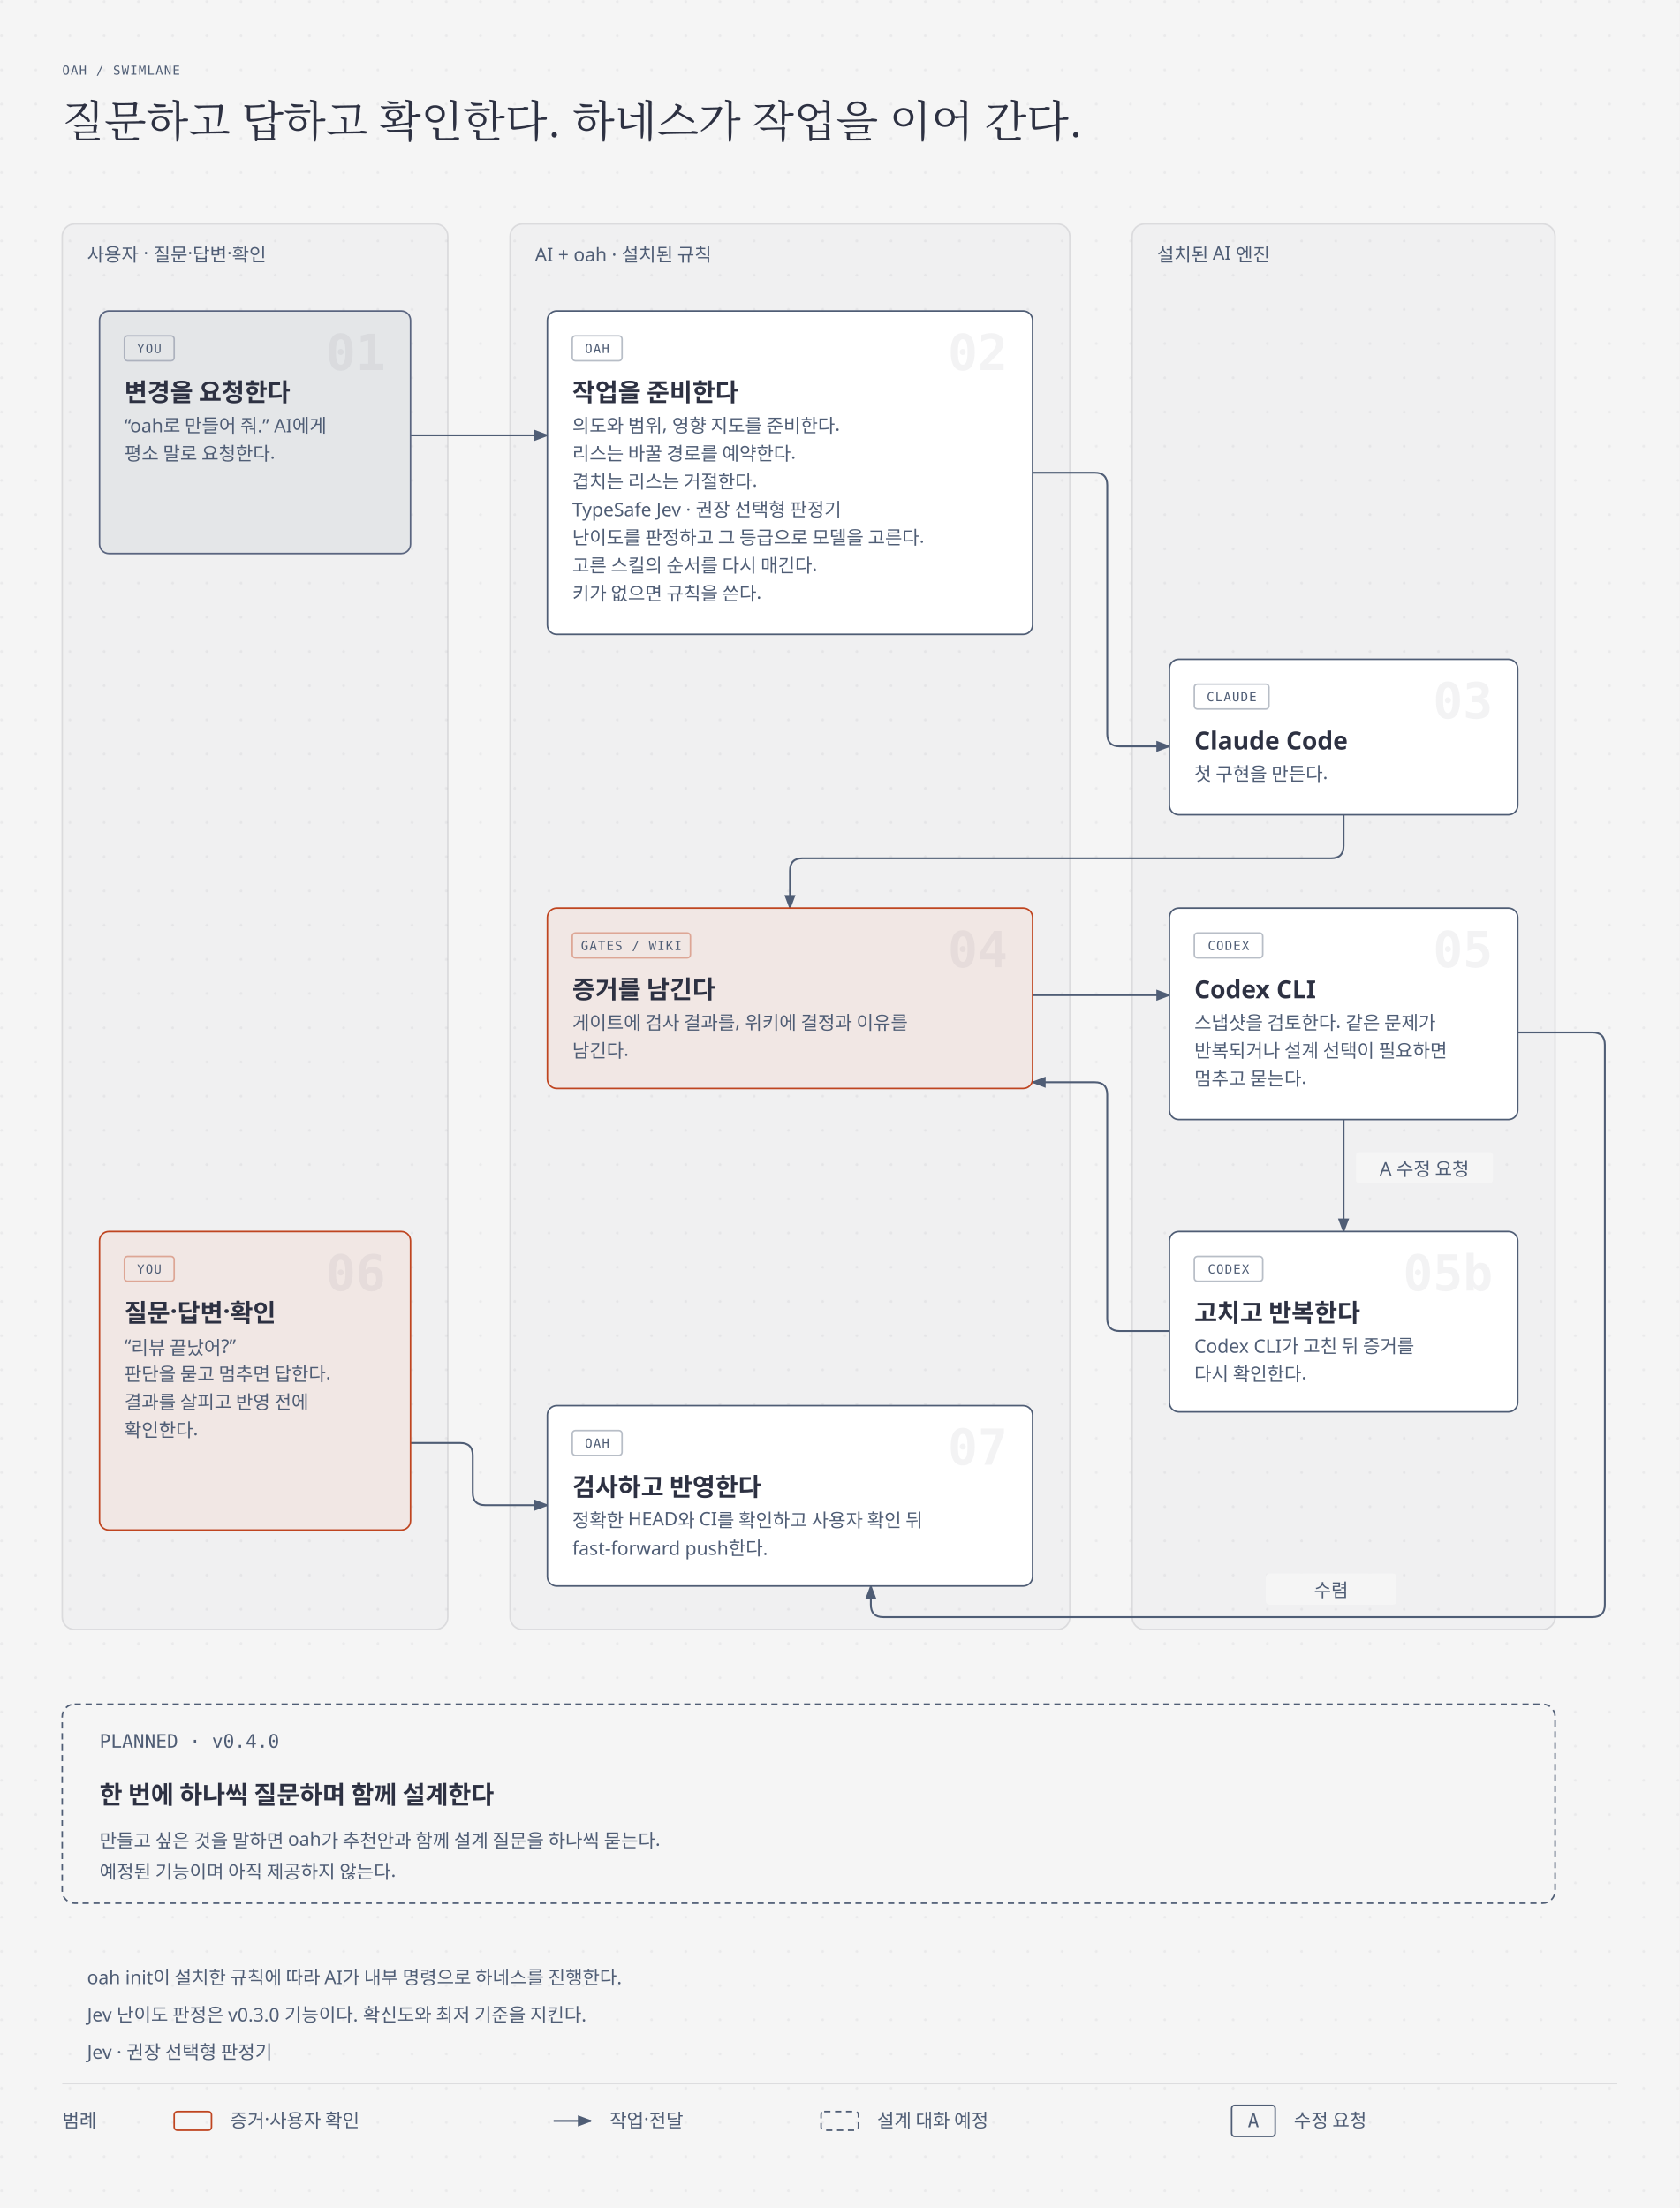
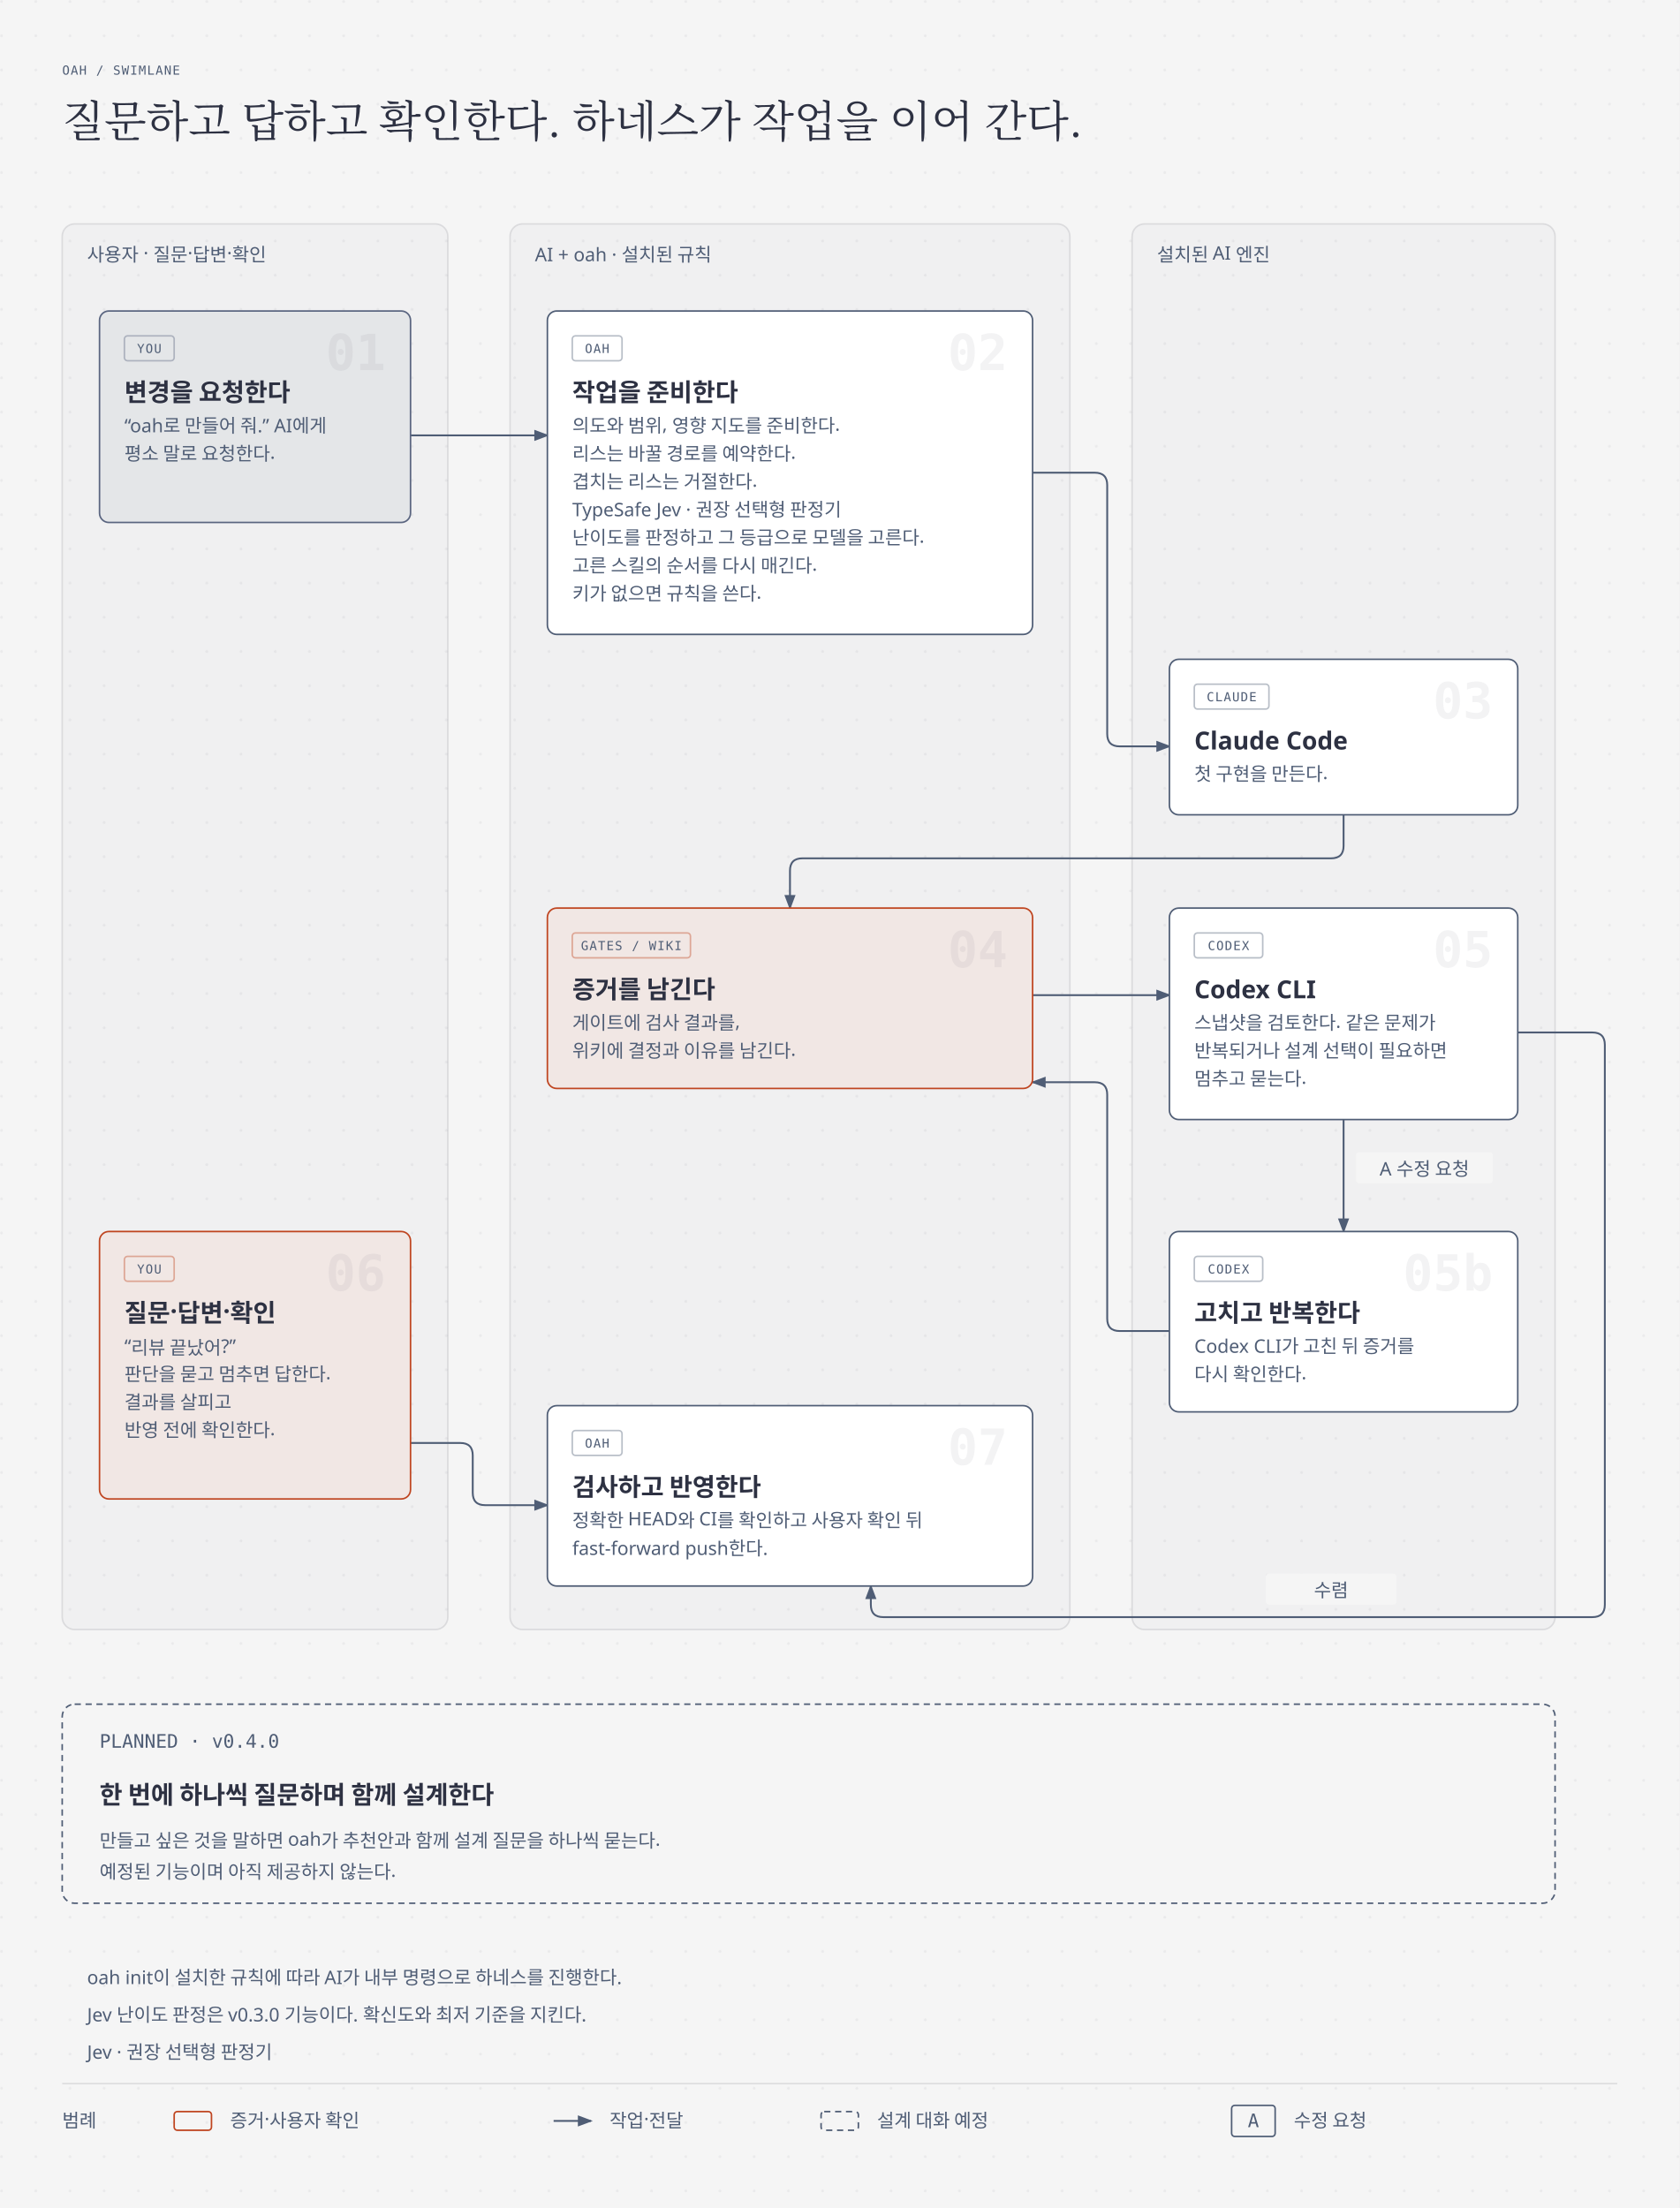
<svg xmlns="http://www.w3.org/2000/svg" viewBox="0 0 1080 1420" role="img" aria-labelledby="how-it-works-ko-light-title how-it-works-ko-light-desc" data-diagram-type="Swimlane" data-size="fit" id="how-it-works-ko-light-root">
  <defs>
    <style>#how-it-works-ko-light-root { font-family: "Geist", "Noto Sans KR", "Apple SD Gothic Neo", "Malgun Gothic", system-ui, sans-serif; color: #2d3142; }
      #how-it-works-ko-light-root .diagram-container { width: 100%; overflow-x: auto; }
      #how-it-works-ko-light-root text { font-family: "Geist", "Noto Sans KR", "Apple SD Gothic Neo", "Malgun Gothic", system-ui, sans-serif; fill: #2d3142; }
      #how-it-works-ko-light-root .title { font-family: "Instrument Serif", "Noto Serif KR", "AppleMyungjo", "Batang", "Noto Serif CJK KR", serif; font-size: 28px; font-weight: 400; }
      #how-it-works-ko-light-root .node { font-size: 16px; font-weight: 600; }
      #how-it-works-ko-light-root .sub { font-family: "Geist", "Noto Sans KR", "Apple SD Gothic Neo", "Malgun Gothic", system-ui, sans-serif; font-size: 12px; font-weight: 400; fill: #4f5d75; }
      #how-it-works-ko-light-root .technical { font-family: "Geist Mono", ui-monospace, "SFMono-Regular", Consolas, monospace; }
      #how-it-works-ko-light-root .label { font-size: 12px; font-family: "Geist Mono", ui-monospace, "SFMono-Regular", Consolas, monospace; font-weight: 400; fill: #4f5d75; }
      #how-it-works-ko-light-root .prose { font-size: 12px; font-weight: 400; fill: #4f5d75; }
      #how-it-works-ko-light-root .zone-label { font-size: 12px; font-family: "Geist", "Noto Sans KR", "Apple SD Gothic Neo", "Malgun Gothic", system-ui, sans-serif; font-weight: 500; fill: #4f5d75; }
      #how-it-works-ko-light-root .arrow-label { font-size: 12px; font-family: "Geist", "Noto Sans KR", "Apple SD Gothic Neo", "Malgun Gothic", system-ui, sans-serif; font-weight: 500; fill: #4f5d75; }
      #how-it-works-ko-light-root .tag { font-family: "Geist Mono", ui-monospace, "SFMono-Regular", Consolas, monospace; font-size: 8px; font-weight: 500; letter-spacing: .08em; fill: #4f5d75; }
      #how-it-works-ko-light-root .ghost { font-family: "Geist Mono", ui-monospace, "SFMono-Regular", Consolas, monospace; font-size: 32px; font-weight: 600; fill: #2d3142; opacity: .06; }
      @media print {
#how-it-works-ko-light-root .diagram-container { overflow-x: visible; }
}</style>
    <pattern id="how-it-works-ko-light-dots" width="22" height="22" patternUnits="userSpaceOnUse">
      <circle cx="1" cy="1" r="0.9" fill="#2d3142" fill-opacity=".10" />
    </pattern>
    <marker id="how-it-works-ko-light-arrow" markerWidth="8" markerHeight="6" refX="7" refY="3" orient="auto">
      <polygon points="0 0, 8 3, 0 6" fill="#4f5d75" />
    </marker>
    <marker id="how-it-works-ko-light-arrow-accent" markerWidth="8" markerHeight="6" refX="7" refY="3" orient="auto">
      <polygon points="0 0, 8 3, 0 6" fill="#bf4520" />
    </marker>
    <marker id="how-it-works-ko-light-arrow-link" markerWidth="8" markerHeight="6" refX="7" refY="3" orient="auto">
      <polygon points="0 0, 8 3, 0 6" fill="#2e5aa8" />
    </marker>
  </defs>
  <rect width="1080" height="1420" fill="#f5f5f5" />
  <rect width="1080" height="1420" fill="url(#how-it-works-ko-light-dots)" opacity=".55" />
  <text x="40" y="48" class="tag" text-anchor="start">OAH / SWIMLANE</text>
  <text x="40" y="88" class="title" text-anchor="start">질문하고 답하고 확인한다. 하네스가 작업을 이어 간다.</text>
  <rect x="40" y="144" width="248" height="904" rx="8" fill="#2d3142" stroke="#2d3142" stroke-width="1" fill-opacity=".02" stroke-opacity=".12" />
  <text x="56" y="168" class="zone-label" text-anchor="start">사용자 · 질문·답변·확인</text>
  <rect x="328" y="144" width="360" height="904" rx="8" fill="#2d3142" stroke="#2d3142" stroke-width="1" fill-opacity=".02" stroke-opacity=".12" />
  <text x="344" y="168" class="zone-label" text-anchor="start">AI + oah · 설치된 규칙</text>
  <rect x="728" y="144" width="272" height="904" rx="8" fill="#2d3142" stroke="#2d3142" stroke-width="1" fill-opacity=".02" stroke-opacity=".12" />
  <text x="744" y="168" class="zone-label" text-anchor="start">설치된 AI 엔진</text>
  <rect x="40" y="1096" width="960" height="128" rx="8" fill="#f5f5f5" stroke="#4f5d75" stroke-width="1" stroke-dasharray="4,3" />
  <text x="64" y="1124" class="label" text-anchor="start">PLANNED · v0.4.0</text>
  <text x="64" y="1160" class="node" text-anchor="start">한 번에 하나씩 질문하며 함께 설계한다</text>
  <text x="64" y="1188" class="prose" text-anchor="start">만들고 싶은 것을 말하면 oah가 추천안과 함께 설계 질문을 하나씩 묻는다.</text>
  <text x="64" y="1208" class="prose" text-anchor="start">예정된 기능이며 아직 제공하지 않는다.</text>
  <path d="M 264,280 L 352,280" data-edge-id="h1" data-from="request" data-to="prepare" data-label="" fill="none" stroke="#4f5d75" stroke-width="1.2" marker-end="url(#how-it-works-ko-light-arrow)" />
  <path d="M 664,304 L 704,304 Q 712,304 712,312 L 712,472 Q 712,480 720,480 L 752,480" data-edge-id="h2" data-from="prepare" data-to="build" data-label="" fill="none" stroke="#4f5d75" stroke-width="1.2" marker-end="url(#how-it-works-ko-light-arrow)" />
  <path d="M 864,524 L 864,544 Q 864,552 856,552 L 516,552 Q 508,552 508,560 L 508,584" data-edge-id="h3" data-from="build" data-to="evidence" data-label="" fill="none" stroke="#4f5d75" stroke-width="1.2" marker-end="url(#how-it-works-ko-light-arrow)" />
  <path d="M 664,640 L 752,640" data-edge-id="h4" data-from="evidence" data-to="review" data-label="" fill="none" stroke="#4f5d75" stroke-width="1.2" marker-end="url(#how-it-works-ko-light-arrow)" />
  <path d="M 864,720 L 864,792" data-edge-id="h5" data-from="review" data-to="fix" data-label="수정 요청" fill="none" stroke="#4f5d75" stroke-width="1.2" marker-end="url(#how-it-works-ko-light-arrow)" />
  <path d="M 752,856 L 720,856 Q 712,856 712,848 L 712,704 Q 712,696 704,696 L 664,696" data-edge-id="h6" data-from="fix" data-to="evidence" data-label="" fill="none" stroke="#4f5d75" stroke-width="1.2" marker-end="url(#how-it-works-ko-light-arrow)" />
  <path d="M 976,664 L 1024,664 Q 1032,664 1032,672 L 1032,1032 Q 1032,1040 1024,1040 L 568,1040 Q 560,1040 560,1032 L 560,1020" data-edge-id="h7" data-from="review" data-to="land" data-label="수렴" fill="none" stroke="#4f5d75" stroke-width="1.2" marker-end="url(#how-it-works-ko-light-arrow)" />
  <path d="M 264,928 L 296,928 Q 304,928 304,936 L 304,960 Q 304,968 312,968 L 352,968" data-edge-id="h8" data-from="confirm" data-to="land" data-label="" fill="none" stroke="#4f5d75" stroke-width="1.2" marker-end="url(#how-it-works-ko-light-arrow)" />
  <rect x="872" y="741" width="88" height="20" rx="2" fill="#f5f5f5" />
  <text x="916" y="756" class="arrow-label" text-anchor="middle">A 수정 요청</text>
  <rect x="814" y="1012" width="84" height="20" rx="2" fill="#f5f5f5" />
  <text x="856" y="1027" class="arrow-label" text-anchor="middle">수렴</text>
  <g data-node-id="request" data-source-label="변경을 요청한다 “oah로 만들어 줘.” AI에게 평소 말로 요청한다.">
-     <rect x="64" y="200" width="200" height="156" rx="6" fill="#f5f5f5" />
-     <rect x="64" y="200" width="200" height="156" rx="6" fill="#4f5d75" stroke="#5a6580" stroke-width="1" fill-opacity=".10" />
+     <rect x="64" y="200" width="200" height="136" rx="6" fill="#f5f5f5" />
+     <rect x="64" y="200" width="200" height="136" rx="6" fill="#4f5d75" stroke="#5a6580" stroke-width="1" fill-opacity=".10" />
    <g aria-hidden="true">
      <rect x="80" y="216" width="32" height="16" rx="2" fill="none" stroke="#5a6580" stroke-width="1" stroke-opacity=".4" />
      <text x="96" y="227" class="tag" text-anchor="middle">YOU</text>
      <text x="248" y="238" class="ghost" text-anchor="end">01</text>
    </g>
    <text x="80" y="258" class="node" text-anchor="start">변경을 요청한다</text>
    <text x="80" y="278" class="sub" text-anchor="start">“oah로 만들어 줘.” AI에게</text>
    <text x="80" y="296" class="sub" text-anchor="start">평소 말로 요청한다.</text>
  </g>
  <g data-node-id="prepare" data-source-label="작업을 준비한다 의도와 범위, 영향 지도를 준비한다. 리스는 바꿀 경로를 예약한다. 겹치는 리스는 거절한다. TypeSafe Jev · 권장 선택형 판정기 난이도를 판정하고 그 등급으로 모델을 고른다. 고른 스킬의 순서를 다시 매긴다. 키가 없으면 규칙을 쓴다.">
    <rect x="352" y="200" width="312" height="208" rx="6" fill="#f5f5f5" />
    <rect x="352" y="200" width="312" height="208" rx="6" fill="#ffffff" stroke="#4f5d75" stroke-width="1" />
    <g aria-hidden="true">
      <rect x="368" y="216" width="32" height="16" rx="2" fill="none" stroke="#4f5d75" stroke-width="1" stroke-opacity=".4" />
      <text x="384" y="227" class="tag" text-anchor="middle">OAH</text>
      <text x="648" y="238" class="ghost" text-anchor="end">02</text>
    </g>
    <text x="368" y="258" class="node" text-anchor="start">작업을 준비한다</text>
    <text x="368" y="278" class="sub" text-anchor="start">의도와 범위, 영향 지도를 준비한다.</text>
    <text x="368" y="296" class="sub" text-anchor="start">리스는 바꿀 경로를 예약한다.</text>
    <text x="368" y="314" class="sub" text-anchor="start">겹치는 리스는 거절한다.</text>
    <text x="368" y="332" class="sub" text-anchor="start">TypeSafe Jev · 권장 선택형 판정기</text>
    <text x="368" y="350" class="sub" text-anchor="start">난이도를 판정하고 그 등급으로 모델을 고른다.</text>
    <text x="368" y="368" class="sub" text-anchor="start">고른 스킬의 순서를 다시 매긴다.</text>
    <text x="368" y="386" class="sub" text-anchor="start">키가 없으면 규칙을 쓴다.</text>
  </g>
  <g data-node-id="build" data-source-label="Claude Code 첫 구현을 만든다.">
    <rect x="752" y="424" width="224" height="100" rx="6" fill="#f5f5f5" />
    <rect x="752" y="424" width="224" height="100" rx="6" fill="#ffffff" stroke="#4f5d75" stroke-width="1" />
    <g aria-hidden="true">
      <rect x="768" y="440" width="48" height="16" rx="2" fill="none" stroke="#4f5d75" stroke-width="1" stroke-opacity=".4" />
      <text x="792" y="451" class="tag" text-anchor="middle">CLAUDE</text>
      <text x="960" y="462" class="ghost" text-anchor="end">03</text>
    </g>
    <text x="768" y="482" class="node" text-anchor="start">Claude Code</text>
    <text x="768" y="502" class="sub" text-anchor="start">첫 구현을 만든다.</text>
  </g>
  <g data-node-id="evidence" data-source-label="증거를 남긴다 게이트에 검사 결과를, 위키에 결정과 이유를 남긴다.">
    <rect x="352" y="584" width="312" height="116" rx="6" fill="#f5f5f5" />
    <rect x="352" y="584" width="312" height="116" rx="6" fill="#bf4520" stroke="#bf4520" stroke-width="1" fill-opacity=".08" />
    <g aria-hidden="true">
      <rect x="368" y="600" width="76" height="16" rx="2" fill="none" stroke="#bf4520" stroke-width="1" stroke-opacity=".4" />
      <text x="406" y="611" class="tag" text-anchor="middle">GATES / WIKI</text>
      <text x="648" y="622" class="ghost" text-anchor="end">04</text>
    </g>
    <text x="368" y="642" class="node" text-anchor="start">증거를 남긴다</text>
-     <text x="368" y="662" class="sub" text-anchor="start">게이트에 검사 결과를, 위키에 결정과 이유를</text>
-     <text x="368" y="680" class="sub" text-anchor="start">남긴다.</text>
+     <text x="368" y="662" class="sub" text-anchor="start">게이트에 검사 결과를,</text>
+     <text x="368" y="680" class="sub" text-anchor="start">위키에 결정과 이유를 남긴다.</text>
  </g>
  <g data-node-id="review" data-source-label="Codex CLI 스냅샷을 검토한다. 같은 문제가 반복되거나 설계 선택이 필요하면 멈추고 묻는다.">
    <rect x="752" y="584" width="224" height="136" rx="6" fill="#f5f5f5" />
    <rect x="752" y="584" width="224" height="136" rx="6" fill="#ffffff" stroke="#4f5d75" stroke-width="1" />
    <g aria-hidden="true">
      <rect x="768" y="600" width="44" height="16" rx="2" fill="none" stroke="#4f5d75" stroke-width="1" stroke-opacity=".4" />
      <text x="790" y="611" class="tag" text-anchor="middle">CODEX</text>
      <text x="960" y="622" class="ghost" text-anchor="end">05</text>
    </g>
    <text x="768" y="642" class="node" text-anchor="start">Codex CLI</text>
    <text x="768" y="662" class="sub" text-anchor="start">스냅샷을 검토한다. 같은 문제가</text>
    <text x="768" y="680" class="sub" text-anchor="start">반복되거나 설계 선택이 필요하면</text>
    <text x="768" y="698" class="sub" text-anchor="start">멈추고 묻는다.</text>
  </g>
  <g data-node-id="fix" data-source-label="고치고 반복한다 Codex CLI가 고친 뒤 증거를 다시 확인한다.">
    <rect x="752" y="792" width="224" height="116" rx="6" fill="#f5f5f5" />
    <rect x="752" y="792" width="224" height="116" rx="6" fill="#ffffff" stroke="#4f5d75" stroke-width="1" />
    <g aria-hidden="true">
      <rect x="768" y="808" width="44" height="16" rx="2" fill="none" stroke="#4f5d75" stroke-width="1" stroke-opacity=".4" />
      <text x="790" y="819" class="tag" text-anchor="middle">CODEX</text>
      <text x="960" y="830" class="ghost" text-anchor="end">05b</text>
    </g>
    <text x="768" y="850" class="node" text-anchor="start">고치고 반복한다</text>
    <text x="768" y="870" class="sub" text-anchor="start">Codex CLI가 고친 뒤 증거를</text>
    <text x="768" y="888" class="sub" text-anchor="start">다시 확인한다.</text>
  </g>
  <g data-node-id="confirm" data-source-label="질문·답변·확인 “리뷰 끝났어?” 판단을 묻고 멈추면 답한다. 결과를 살피고 반영 전에 확인한다.">
-     <rect x="64" y="792" width="200" height="192" rx="6" fill="#f5f5f5" />
-     <rect x="64" y="792" width="200" height="192" rx="6" fill="#bf4520" stroke="#bf4520" stroke-width="1" fill-opacity=".08" />
+     <rect x="64" y="792" width="200" height="172" rx="6" fill="#f5f5f5" />
+     <rect x="64" y="792" width="200" height="172" rx="6" fill="#bf4520" stroke="#bf4520" stroke-width="1" fill-opacity=".08" />
    <g aria-hidden="true">
      <rect x="80" y="808" width="32" height="16" rx="2" fill="none" stroke="#bf4520" stroke-width="1" stroke-opacity=".4" />
      <text x="96" y="819" class="tag" text-anchor="middle">YOU</text>
      <text x="248" y="830" class="ghost" text-anchor="end">06</text>
    </g>
    <text x="80" y="850" class="node" text-anchor="start">질문·답변·확인</text>
    <text x="80" y="870" class="sub" text-anchor="start">“리뷰 끝났어?”</text>
    <text x="80" y="888" class="sub" text-anchor="start">판단을 묻고 멈추면 답한다.</text>
-     <text x="80" y="906" class="sub" text-anchor="start">결과를 살피고 반영 전에</text>
-     <text x="80" y="924" class="sub" text-anchor="start">확인한다.</text>
+     <text x="80" y="906" class="sub" text-anchor="start">결과를 살피고</text>
+     <text x="80" y="924" class="sub" text-anchor="start">반영 전에 확인한다.</text>
  </g>
  <g data-node-id="land" data-source-label="검사하고 반영한다 정확한 HEAD와 CI를 확인하고 사용자 확인 뒤 fast-forward push한다.">
    <rect x="352" y="904" width="312" height="116" rx="6" fill="#f5f5f5" />
    <rect x="352" y="904" width="312" height="116" rx="6" fill="#ffffff" stroke="#4f5d75" stroke-width="1" />
    <g aria-hidden="true">
      <rect x="368" y="920" width="32" height="16" rx="2" fill="none" stroke="#4f5d75" stroke-width="1" stroke-opacity=".4" />
      <text x="384" y="931" class="tag" text-anchor="middle">OAH</text>
      <text x="648" y="942" class="ghost" text-anchor="end">07</text>
    </g>
    <text x="368" y="962" class="node" text-anchor="start">검사하고 반영한다</text>
    <text x="368" y="982" class="sub" text-anchor="start">정확한 HEAD와 CI를 확인하고 사용자 확인 뒤</text>
    <text x="368" y="1000" class="sub" text-anchor="start">fast-forward push한다.</text>
  </g>
  <text x="56" y="1276" class="prose" text-anchor="start">oah init이 설치한 규칙에 따라 AI가 내부 명령으로 하네스를 진행한다.</text>
  <text x="56" y="1300" class="prose" text-anchor="start">Jev 난이도 판정은 v0.3.0 기능이다. 확신도와 최저 기준을 지킨다.</text>
  <line x1="40" y1="1340" x2="1040" y2="1340" stroke="#2d3142" stroke-opacity=".12" />
  <text x="40" y="1368" class="zone-label" text-anchor="start">범례</text>
  <rect x="112" y="1358" width="24" height="12" rx="2" fill="none" stroke="#bf4520" stroke-width="1" />
  <text x="148" y="1368" class="prose" text-anchor="start">증거·사용자 확인</text>
  <path d="M 356,1364 h 24" fill="none" stroke="#4f5d75" stroke-width="1.2" marker-end="url(#how-it-works-ko-light-arrow)" />
  <text x="392" y="1368" class="prose" text-anchor="start">작업·전달</text>
  <rect x="528" y="1358" width="24" height="12" rx="2" fill="none" stroke="#4f5d75" stroke-width="1" stroke-dasharray="4,3" />
  <text x="564" y="1368" class="prose" text-anchor="start">설계 대화 예정</text>
  <rect x="792" y="1354" width="28" height="20" rx="2" fill="#f5f5f5" stroke="#4f5d75" stroke-width="1" />
  <text x="806" y="1368" class="label" text-anchor="middle">A</text>
  <text x="832" y="1368" class="prose" text-anchor="start">수정 요청</text>
  <text x="56" y="1324" class="prose" text-anchor="start">Jev · 권장 선택형 판정기</text>
</svg>
